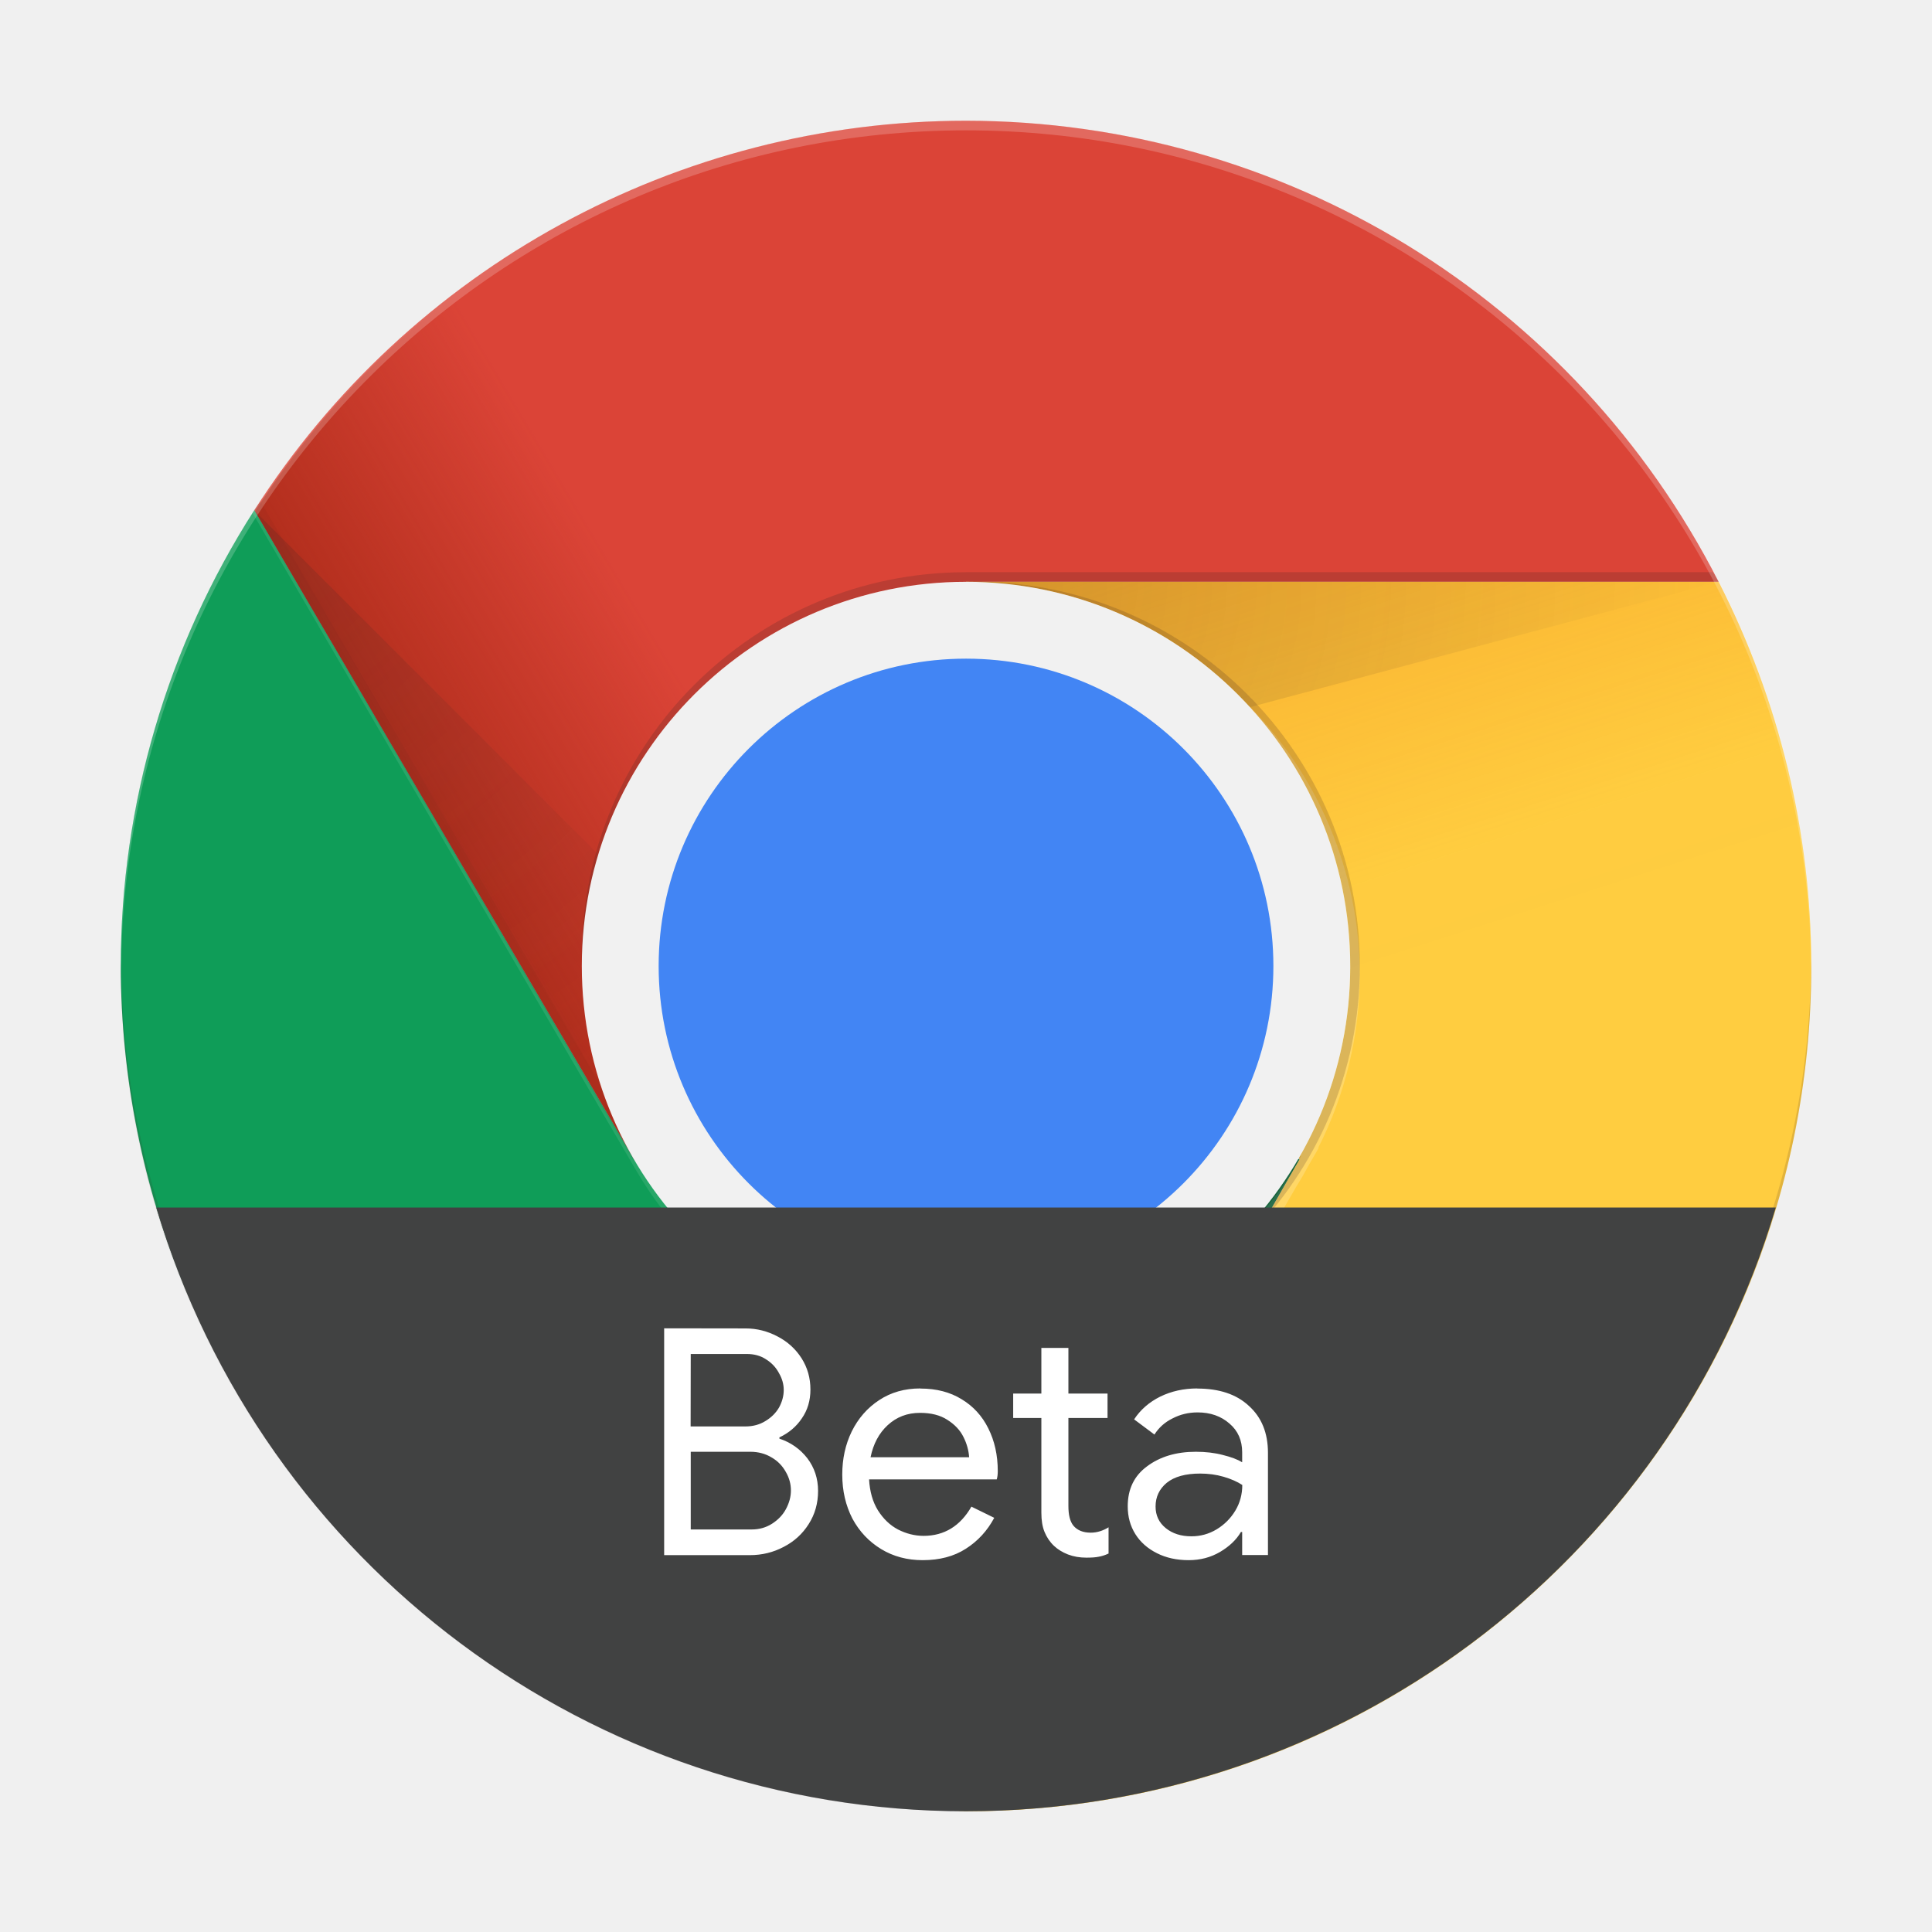
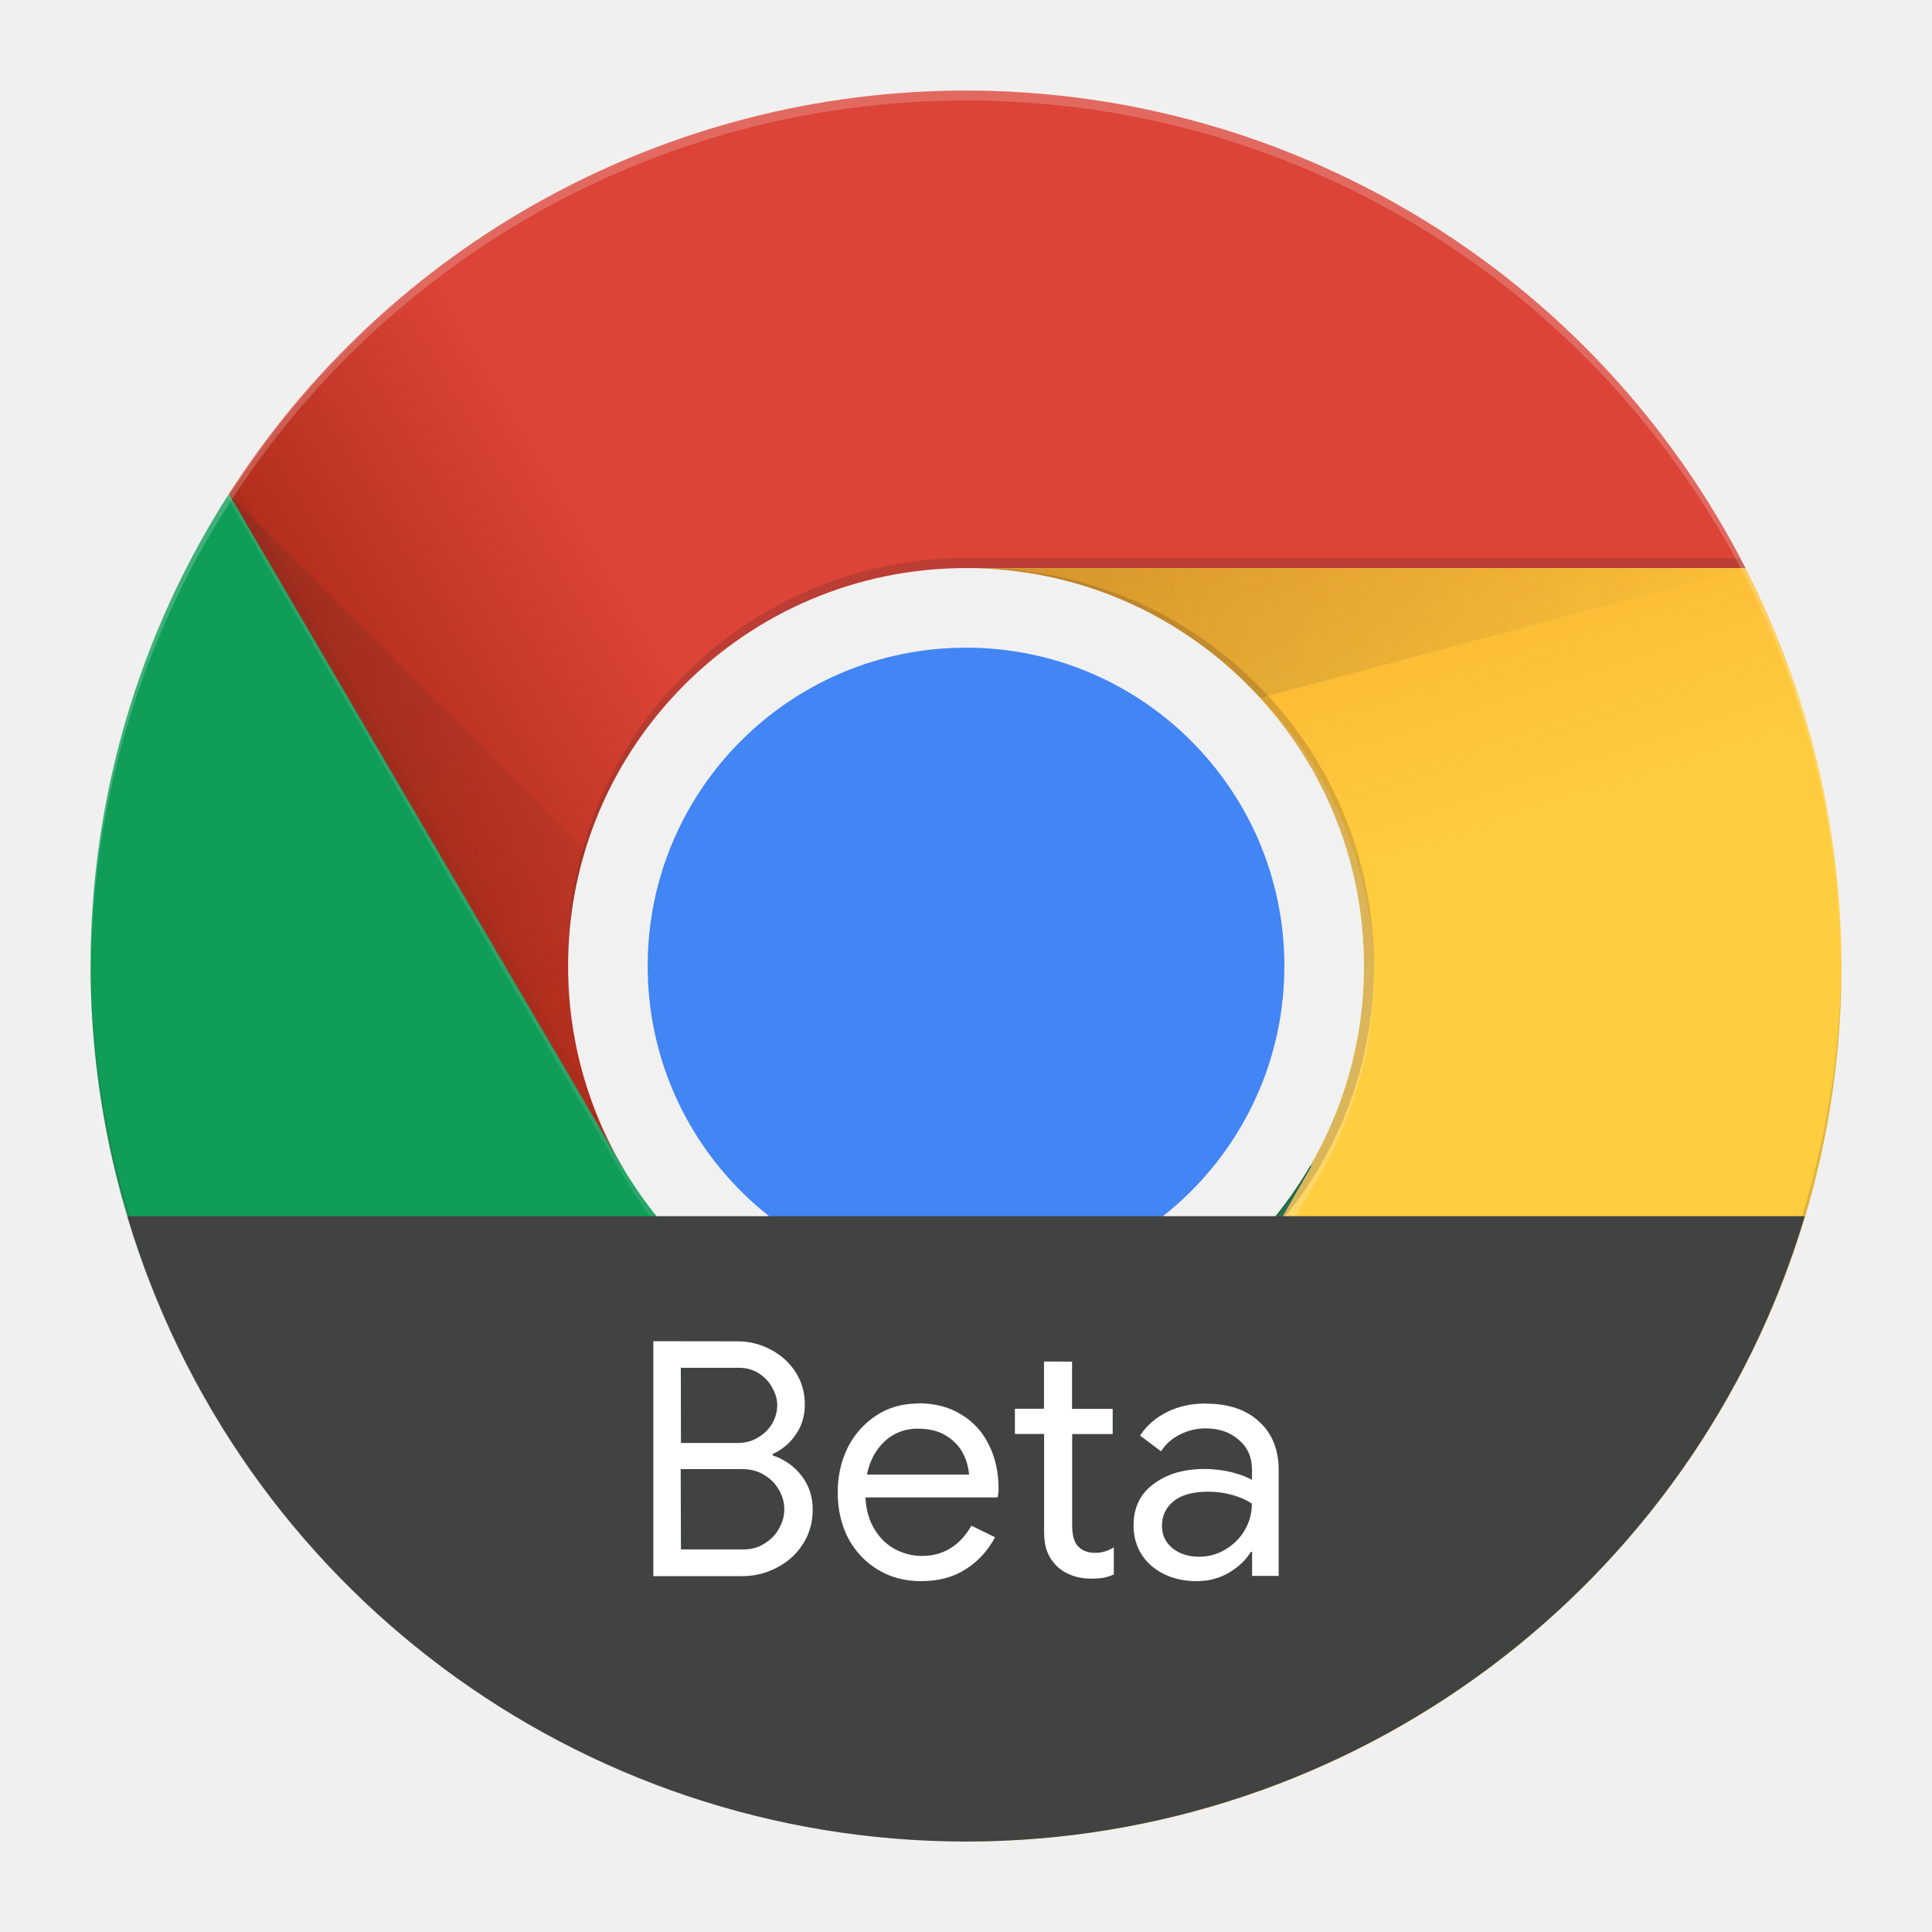
<svg xmlns="http://www.w3.org/2000/svg" xmlns:xlink="http://www.w3.org/1999/xlink" width="64" height="64" viewBox="0 0 16.933 16.933" version="1.1" id="svg5">
  <defs id="defs2">
    <linearGradient xlink:href="#linearGradient8986" id="linearGradient8988" x1="343.899" y1="131.772" x2="288.639" y2="105.745" gradientUnits="userSpaceOnUse" gradientTransform="translate(27.10082,13.35454)" />
    <linearGradient id="linearGradient8986">
      <stop style="stop-color:#055524;stop-opacity:0.4" offset="0" id="stop8982" />
      <stop style="stop-color:#055524;stop-opacity:0.002" offset="0.33" id="stop9592" />
      <stop style="stop-color:#055524;stop-opacity:0;" offset="1" id="stop8984" />
    </linearGradient>
    <linearGradient xlink:href="#linearGradient5320" id="linearGradient5322" x1="339.975" y1="29.645" x2="359.899" y2="91.645" gradientUnits="userSpaceOnUse" gradientTransform="translate(27.10082,13.35454)" />
    <linearGradient id="linearGradient5320">
      <stop style="stop-color:#ea6100;stop-opacity:0.302" offset="0" id="stop5316" />
      <stop style="stop-color:#ea6100;stop-opacity:0.003" offset="0.66" id="stop5388" />
      <stop style="stop-color:#ea6100;stop-opacity:0;" offset="1" id="stop5318" />
    </linearGradient>
    <linearGradient xlink:href="#linearGradient7553" id="linearGradient7555" x1="257.792" y1="63.645" x2="308.255" y2="33.645" gradientUnits="userSpaceOnUse" gradientTransform="translate(27.19066,13.45416)" />
    <linearGradient id="linearGradient7553">
      <stop style="stop-color:#a52714;stop-opacity:0.992" offset="0" id="stop7549" />
      <stop style="stop-color:#a52714;stop-opacity:0" offset="0.66" id="stop7777" />
      <stop style="stop-color:#a52714;stop-opacity:0;" offset="1" id="stop7551" />
    </linearGradient>
    <radialGradient xlink:href="#linearGradient29324" id="radialGradient29326" cx="359.702" cy="117.085" fx="359.702" fy="117.085" r="19.41" gradientTransform="matrix(3.472954,0,0,3.560021,-905.1904,-322.307)" gradientUnits="userSpaceOnUse" />
    <linearGradient id="linearGradient29324">
      <stop style="stop-color:#263238;stop-opacity:0.2" offset="0" id="stop29320" />
      <stop style="stop-color:#263238;stop-opacity:0;" offset="1" id="stop29322" />
    </linearGradient>
    <radialGradient xlink:href="#linearGradient27513" id="radialGradient27515" cx="349" cy="20.275" fx="349" fy="20.275" r="39.2" gradientTransform="matrix(2.020408,0,0,1.899872,-356.1224,10.48008)" gradientUnits="userSpaceOnUse" />
    <linearGradient id="linearGradient27513">
      <stop style="stop-color:#3e2723;stop-opacity:0.2" offset="0" id="stop27509" />
      <stop style="stop-color:#3e2723;stop-opacity:0" offset="1" id="stop27511" />
    </linearGradient>
    <radialGradient xlink:href="#linearGradient27513" id="radialGradient35106" cx="274.88" cy="46.55" fx="274.88" fy="46.55" r="28.625" gradientTransform="matrix(2.397375,0,0,2.439301,-384.0969,-71.98697)" gradientUnits="userSpaceOnUse" />
  </defs>
-   <g id="g38077" transform="matrix(0.0841856,0,0,0.0841856,-20.91411,0.9741477)">
+   <g id="g38077" transform="matrix(0.08719223,0,0,0.08719223,-21.96342,0.7065577)">
    <path id="path2795" style="fill:#db4437;fill-opacity:1;stroke-width:0.951" d="M 349,1 A 88,88 0 0 0 274.893,41.563 L 314.35,109 C 315.299,108.6 349,49 349,49 h 78.355 A 88,88 0 0 0 349,1 Z" />
    <path id="path2999" style="fill:#0f9d58;fill-opacity:1;stroke-width:1.042" d="M 274.908,41.535 A 88,88 0 0 0 261,89 88,88 0 0 0 345.076,176.719 l 38.664,-67.619 h -69.301 z" />
    <path id="path2999-9" style="fill:url(#linearGradient8988);fill-opacity:1;stroke-width:1.042" d="M 274.908,41.535 A 88,88 0 0 0 261,89 88,88 0 0 0 345.076,176.719 l 38.664,-67.619 h -69.301 z" />
    <path id="path4009" style="fill:#ffcd40;fill-opacity:1;stroke-width:0.94" d="m 349,49 34.74,60.1 -38.664,67.619 c 1.306,0.123 2.614,0.217 3.924,0.281 48.601,0 88,-39.399 88,-88 -0.009,-13.908 -3.314,-27.616 -9.645,-40 z" />
    <path id="path4009-7" style="fill:url(#linearGradient5322);fill-opacity:1;stroke-width:0.94" d="m 349,49 34.74,60.1 -38.664,67.619 c 1.306,0.123 2.614,0.217 3.924,0.281 48.601,0 88,-39.399 88,-88 -0.009,-13.908 -3.314,-27.616 -9.645,-40 z" />
    <path id="rect37027" style="fill:#3e2723;fill-opacity:0.149" d="m 274.553,39.645 a 88,88 0 0 0 -0.566,0.756 l -0.078,0.135 39.539,67.801 0.861,-0.5 z" transform="translate(1,1)" />
    <path id="path2795-2" style="fill:url(#linearGradient7555);fill-opacity:1;stroke-width:0.951" d="m 349.09,1.1 a 88,88 0 0 0 -74.107,40.563 l 39.457,67.437 c 0.95,-0.4 34.65,-60 34.65,-60 h 78.355 A 88,88 0 0 0 349.09,1.1 Z" />
    <path id="path10302" style="fill:#3e2723;fill-opacity:0.2;stroke-width:0.861" d="m 348,47 c -22.091,0 -40,17.909 -40,40 0.012,0.167 0.025,0.333 0.039,0.5 C 308.313,65.619 326.118,48.02 348,48 h 78.355 a 88,88 0 0 0 -0.59,-1 z" transform="translate(1,1)" />
    <path id="rect11816" style="fill:url(#radialGradient29326);fill-opacity:1" d="m 383.896,108.819 -17.86,-10.3 -20.96,78.2 z" />
    <path id="rect12627" style="fill:#ffffff;fill-opacity:0.2" d="M 376.807,60.264 C 383.984,67.714 387.996,77.655 388,88 l -5.26,20.1 -38.664,67.619 c 0.268,0.025 0.537,0.036 0.805,0.059 l 37.48,-64.766 c 0.488,-0.78 0.949,-1.577 1.383,-2.389 l 0.98,-1.695 -0.076,0.037 C 387.482,101.398 388.972,95.246 389,89 388.995,78.165 384.595,67.796 376.807,60.264 Z" transform="translate(1,1)" />
    <path id="path13191" style="fill:#3e2723;fill-opacity:0.1;stroke-width:0.986" d="M 349,48 A 40,40 0 0 0 348.742,48.018 40,40 0 0 1 388,88 40,40 0 0 1 348.5,127.965 40,40 0 0 0 349,128 40,40 0 0 0 389,88 40,40 0 0 0 349,48 Z" transform="translate(1,1)" />
    <path id="path13191-8" style="fill:#3e2723;fill-opacity:0.1;stroke-width:0.986" d="m 350,49 a 40,40 0 0 0 -0.258,0.018 A 40,40 0 0 1 389,89 40,40 0 0 1 349.5,128.965 40,40 0 0 0 350,129 a 40,40 0 0 0 40,-40 40,40 0 0 0 -40,-40 z" />
    <path id="rect14116" style="fill:url(#radialGradient27515);fill-opacity:1" d="m 349,49 h 78.4 L 349,69.95 Z" />
    <path id="path111-3" d="m 273.908,40.535 a 88,88 0 0 0 -0.178,0.316 l 39.82,68.248 c 6.92,11.94 19.8,20 34.6,20 12.632,0 23.849,-5.876 31.172,-15.023 l 3.309,-5.785 c -6.947,11.833 -19.761,19.809 -34.48,19.809 -14.8,0 -27.7,-8.06 -34.6,-20 h -0.041 -0.07 z" style="fill:#ffffff;fill-opacity:0.1" transform="translate(1,1)" />
    <path id="path33289" style="fill:#ffffff;fill-opacity:0.2;stroke-width:0.906" d="m 348,0 a 88,88 0 0 0 -88,88 88,88 0 0 0 0.035,0.5 A 88,88 0 0 1 348,1 88,88 0 0 1 435.982,88.254 88,88 0 0 0 436,88 88,88 0 0 0 348,0 Z" transform="translate(1,1)" />
    <path id="rect34189" style="fill:url(#radialGradient35106);fill-opacity:1" d="m 274.893,41.563 57.25,57.24 -17.78,10.41 z" />
    <path id="path35564" style="fill:#3e2723;fill-opacity:0.149;stroke-width:0.983" d="M 435.982,87.254 A 88,88 0 0 1 348,175 88,88 0 0 1 260.035,87.5 88,88 0 0 0 260,88 a 88,88 0 0 0 88,88 88,88 0 0 0 88,-88 88,88 0 0 0 -0.018,-0.746 z" transform="translate(1,1)" />
    <path id="rect35898" style="fill:#263238;fill-opacity:0.149" d="m 382.631,108.291 -1.66,0.881 -38.012,66.467 a 88,88 0 0 0 1.105,0.08 z" transform="translate(1,1)" />
    <circle style="fill:#f1f1f1;fill-opacity:1;stroke-width:1.077" id="path10697" cx="349" cy="89" r="40" />
    <circle style="fill:#4285f4;fill-opacity:1;stroke-width:1.348" id="path11362" cx="349" cy="89" r="32" />
  </g>
-   <path id="path898" style="fill:#414242;fill-opacity:1;stroke-width:4;stroke-linecap:round;stroke-linejoin:round" d="M 5.176 40 A 28 28 0 0 0 32 60 A 28 28 0 0 0 58.824 40 L 5.176 40 z " transform="scale(0.2645833)" />
-   <path id="path59350" style="font-size:33.394px;line-height:1.25;font-family:'Google Sans';-inkscape-font-specification:'Google Sans';fill:#ffffff;stroke-width:0.069" d="m 5.821,11.642 v 1.988 H 6.573 c 0.105,0 0.204,-0.024 0.295,-0.072 0.093,-0.048 0.165,-0.114 0.219,-0.199 0.056,-0.087 0.083,-0.185 0.083,-0.292 0,-0.109 -0.032,-0.204 -0.094,-0.286 -0.063,-0.081 -0.145,-0.139 -0.245,-0.172 v -0.011 c 0.083,-0.039 0.149,-0.095 0.197,-0.167 0.05,-0.072 0.075,-0.156 0.075,-0.252 0,-0.102 -0.026,-0.193 -0.078,-0.275 -0.052,-0.081 -0.122,-0.145 -0.211,-0.191 -0.087,-0.046 -0.18,-0.07 -0.28,-0.07 z m 3.306,0.172 v 0.4 H 8.88 v 0.214 H 9.127 v 0.83 c 0,0.067 0.009,0.123 0.028,0.169 0.019,0.046 0.046,0.087 0.083,0.122 0.033,0.031 0.074,0.056 0.122,0.075 0.05,0.019 0.104,0.028 0.161,0.028 0.044,0 0.08,-0.002 0.108,-0.008 0.03,-0.005 0.059,-0.015 0.087,-0.028 v -0.23 c -0.05,0.031 -0.102,0.047 -0.156,0.047 -0.067,0 -0.117,-0.02 -0.152,-0.061 -0.03,-0.037 -0.044,-0.095 -0.044,-0.172 V 12.428 H 9.707 V 12.214 H 9.364 v -0.4 z m -3.073,0.053 h 0.491 c 0.065,0 0.121,0.015 0.169,0.047 0.05,0.031 0.088,0.072 0.114,0.122 0.028,0.048 0.041,0.097 0.041,0.147 0,0.052 -0.014,0.103 -0.041,0.153 -0.028,0.048 -0.068,0.088 -0.12,0.119 -0.05,0.031 -0.108,0.047 -0.175,0.047 h -0.48 z m 2.012,0.302 c -0.137,0 -0.257,0.034 -0.36,0.102 -0.104,0.068 -0.184,0.16 -0.241,0.275 -0.056,0.115 -0.083,0.241 -0.083,0.378 0,0.143 0.03,0.271 0.089,0.386 0.061,0.113 0.145,0.202 0.252,0.267 0.107,0.065 0.228,0.097 0.364,0.097 0.148,0 0.274,-0.033 0.378,-0.1 0.105,-0.067 0.188,-0.157 0.249,-0.271 L 8.514,13.205 c -0.098,0.17 -0.238,0.256 -0.419,0.256 -0.078,0 -0.152,-0.019 -0.225,-0.056 -0.07,-0.037 -0.128,-0.093 -0.175,-0.167 -0.046,-0.074 -0.072,-0.165 -0.078,-0.272 h 1.119 c 0.006,-0.02 0.009,-0.044 0.009,-0.072 0,-0.141 -0.028,-0.265 -0.083,-0.375 -0.054,-0.109 -0.132,-0.194 -0.233,-0.255 -0.102,-0.063 -0.222,-0.094 -0.361,-0.094 z m 2.427,0 c -0.118,0 -0.227,0.024 -0.325,0.072 -0.096,0.048 -0.172,0.114 -0.228,0.199 l 0.178,0.133 c 0.039,-0.061 0.091,-0.108 0.158,-0.141 0.067,-0.035 0.14,-0.053 0.22,-0.053 0.113,0 0.206,0.033 0.28,0.098 0.074,0.063 0.111,0.147 0.111,0.252 v 0.087 c -0.039,-0.024 -0.096,-0.046 -0.17,-0.064 -0.072,-0.019 -0.151,-0.028 -0.236,-0.028 -0.172,0 -0.315,0.043 -0.428,0.128 -0.113,0.083 -0.169,0.2 -0.169,0.35 0,0.091 0.022,0.172 0.067,0.244 0.044,0.07 0.107,0.126 0.189,0.167 0.081,0.041 0.174,0.061 0.278,0.061 0.102,1e-6 0.193,-0.024 0.275,-0.072 0.081,-0.048 0.143,-0.106 0.183,-0.175 h 0.011 V 13.629 H 11.113 v -0.896 c 0,-0.174 -0.056,-0.311 -0.167,-0.411 -0.109,-0.102 -0.26,-0.152 -0.452,-0.152 z m -2.429,0.214 c 0.096,0 0.176,0.02 0.239,0.061 0.065,0.041 0.112,0.091 0.141,0.15 0.03,0.059 0.046,0.119 0.05,0.178 h -0.864 c 0.024,-0.117 0.074,-0.211 0.15,-0.281 0.078,-0.072 0.172,-0.108 0.283,-0.108 z m -2.01,0.341 h 0.522 c 0.07,0 0.133,0.017 0.187,0.05 0.054,0.031 0.095,0.074 0.125,0.128 0.03,0.052 0.044,0.106 0.044,0.161 0,0.056 -0.015,0.11 -0.044,0.164 -0.028,0.052 -0.069,0.094 -0.122,0.128 -0.052,0.033 -0.111,0.05 -0.178,0.05 H 6.054 Z m 4.464,0.191 c 0.072,0 0.141,0.009 0.206,0.028 0.065,0.019 0.12,0.043 0.164,0.072 0,0.081 -0.02,0.157 -0.061,0.225 -0.041,0.068 -0.096,0.123 -0.164,0.164 -0.068,0.041 -0.142,0.061 -0.221,0.061 -0.091,0 -0.166,-0.024 -0.225,-0.072 -0.059,-0.048 -0.089,-0.111 -0.089,-0.189 0,-0.085 0.033,-0.154 0.098,-0.208 0.067,-0.054 0.164,-0.081 0.294,-0.081 z" />
+   <path id="path898" style="fill:#414242;fill-opacity:1;stroke-width:1.096;stroke-linecap:round;stroke-linejoin:round" d="m 1.116,10.659 a 7.673,7.673 0 0 0 7.351,5.481 7.673,7.673 0 0 0 7.351,-5.481 z" />
+   <path id="path59350" style="font-size:33.394px;line-height:1.25;font-family:'Google Sans';-inkscape-font-specification:'Google Sans';fill:#ffffff;stroke-width:0.072" d="m 5.726,11.755 v 2.059 h 0.779 c 0.109,0 0.211,-0.025 0.305,-0.075 0.096,-0.05 0.171,-0.118 0.227,-0.206 0.058,-0.09 0.086,-0.191 0.086,-0.303 0,-0.113 -0.033,-0.212 -0.098,-0.296 -0.065,-0.084 -0.15,-0.144 -0.253,-0.178 v -0.012 c 0.086,-0.04 0.154,-0.098 0.204,-0.173 0.052,-0.075 0.078,-0.162 0.078,-0.261 0,-0.105 -0.027,-0.2 -0.081,-0.284 -0.054,-0.084 -0.127,-0.15 -0.219,-0.198 -0.09,-0.048 -0.187,-0.072 -0.29,-0.072 z m 3.424,0.178 v 0.414 H 8.895 v 0.221 h 0.256 v 0.86 c 0,0.069 0.01,0.127 0.029,0.175 0.019,0.048 0.048,0.09 0.086,0.127 0.035,0.033 0.077,0.058 0.127,0.077 0.052,0.019 0.107,0.029 0.167,0.029 0.046,0 0.083,-0.003 0.112,-0.008 0.031,-0.006 0.061,-0.015 0.09,-0.029 v -0.238 c -0.052,0.033 -0.106,0.049 -0.161,0.049 -0.069,0 -0.121,-0.021 -0.158,-0.063 -0.031,-0.038 -0.046,-0.098 -0.046,-0.178 V 12.569 H 9.752 V 12.348 H 9.396 v -0.414 z m -3.183,0.055 h 0.509 c 0.067,0 0.125,0.016 0.175,0.049 0.052,0.033 0.092,0.075 0.118,0.127 0.029,0.05 0.043,0.1 0.043,0.152 0,0.054 -0.014,0.107 -0.043,0.159 -0.029,0.05 -0.07,0.091 -0.124,0.123 -0.052,0.033 -0.112,0.049 -0.181,0.049 H 5.968 Z m 2.084,0.313 c -0.142,0 -0.266,0.035 -0.373,0.106 -0.107,0.071 -0.191,0.166 -0.25,0.284 -0.058,0.119 -0.086,0.25 -0.086,0.391 0,0.148 0.031,0.281 0.092,0.4 0.063,0.117 0.15,0.209 0.261,0.276 0.111,0.067 0.237,0.1 0.377,0.1 0.153,0 0.284,-0.035 0.391,-0.104 0.109,-0.069 0.195,-0.162 0.258,-0.281 l -0.207,-0.101 c -0.102,0.176 -0.246,0.265 -0.434,0.265 -0.081,0 -0.158,-0.019 -0.233,-0.058 -0.073,-0.038 -0.133,-0.096 -0.181,-0.173 -0.048,-0.077 -0.075,-0.171 -0.081,-0.282 h 1.158 c 0.006,-0.021 0.009,-0.046 0.009,-0.075 0,-0.146 -0.029,-0.275 -0.086,-0.388 -0.056,-0.113 -0.136,-0.201 -0.242,-0.264 -0.105,-0.065 -0.23,-0.098 -0.374,-0.098 z m 2.513,0 c -0.123,0 -0.235,0.025 -0.336,0.075 -0.1,0.05 -0.178,0.118 -0.236,0.206 l 0.184,0.138 c 0.04,-0.063 0.095,-0.112 0.164,-0.146 0.069,-0.036 0.145,-0.055 0.228,-0.055 0.117,0 0.214,0.034 0.29,0.101 0.077,0.065 0.115,0.152 0.115,0.261 v 0.09 c -0.04,-0.025 -0.099,-0.047 -0.176,-0.067 -0.075,-0.019 -0.156,-0.029 -0.244,-0.029 -0.178,0 -0.326,0.044 -0.443,0.132 -0.117,0.086 -0.175,0.207 -0.175,0.363 0,0.094 0.023,0.178 0.069,0.252 0.046,0.073 0.111,0.13 0.196,0.173 0.084,0.042 0.18,0.063 0.288,0.063 0.105,1e-6 0.2,-0.025 0.284,-0.075 0.084,-0.05 0.148,-0.11 0.19,-0.181 h 0.012 v 0.21 h 0.233 v -0.928 c 0,-0.18 -0.058,-0.322 -0.173,-0.426 C 10.921,12.354 10.765,12.302 10.566,12.302 Z m -2.516,0.221 c 0.1,0 0.182,0.021 0.247,0.063 0.067,0.042 0.116,0.094 0.146,0.155 0.031,0.061 0.048,0.123 0.052,0.184 h -0.895 c 0.025,-0.121 0.077,-0.218 0.155,-0.291 0.081,-0.075 0.179,-0.112 0.294,-0.112 z m -2.082,0.354 h 0.54 c 0.073,0 0.138,0.017 0.193,0.052 0.056,0.033 0.098,0.077 0.129,0.132 0.031,0.054 0.046,0.109 0.046,0.167 0,0.058 -0.015,0.114 -0.046,0.169 -0.029,0.054 -0.071,0.098 -0.127,0.132 -0.054,0.035 -0.115,0.052 -0.184,0.052 H 5.968 Z m 4.623,0.198 c 0.075,0 0.146,0.01 0.213,0.029 0.067,0.019 0.124,0.044 0.17,0.075 0,0.084 -0.021,0.163 -0.063,0.234 -0.042,0.071 -0.099,0.127 -0.17,0.169 -0.071,0.042 -0.147,0.063 -0.229,0.063 -0.094,0 -0.172,-0.025 -0.234,-0.075 -0.061,-0.05 -0.092,-0.115 -0.092,-0.196 0,-0.088 0.034,-0.16 0.101,-0.215 0.069,-0.056 0.17,-0.084 0.304,-0.084 z" />
</svg>
